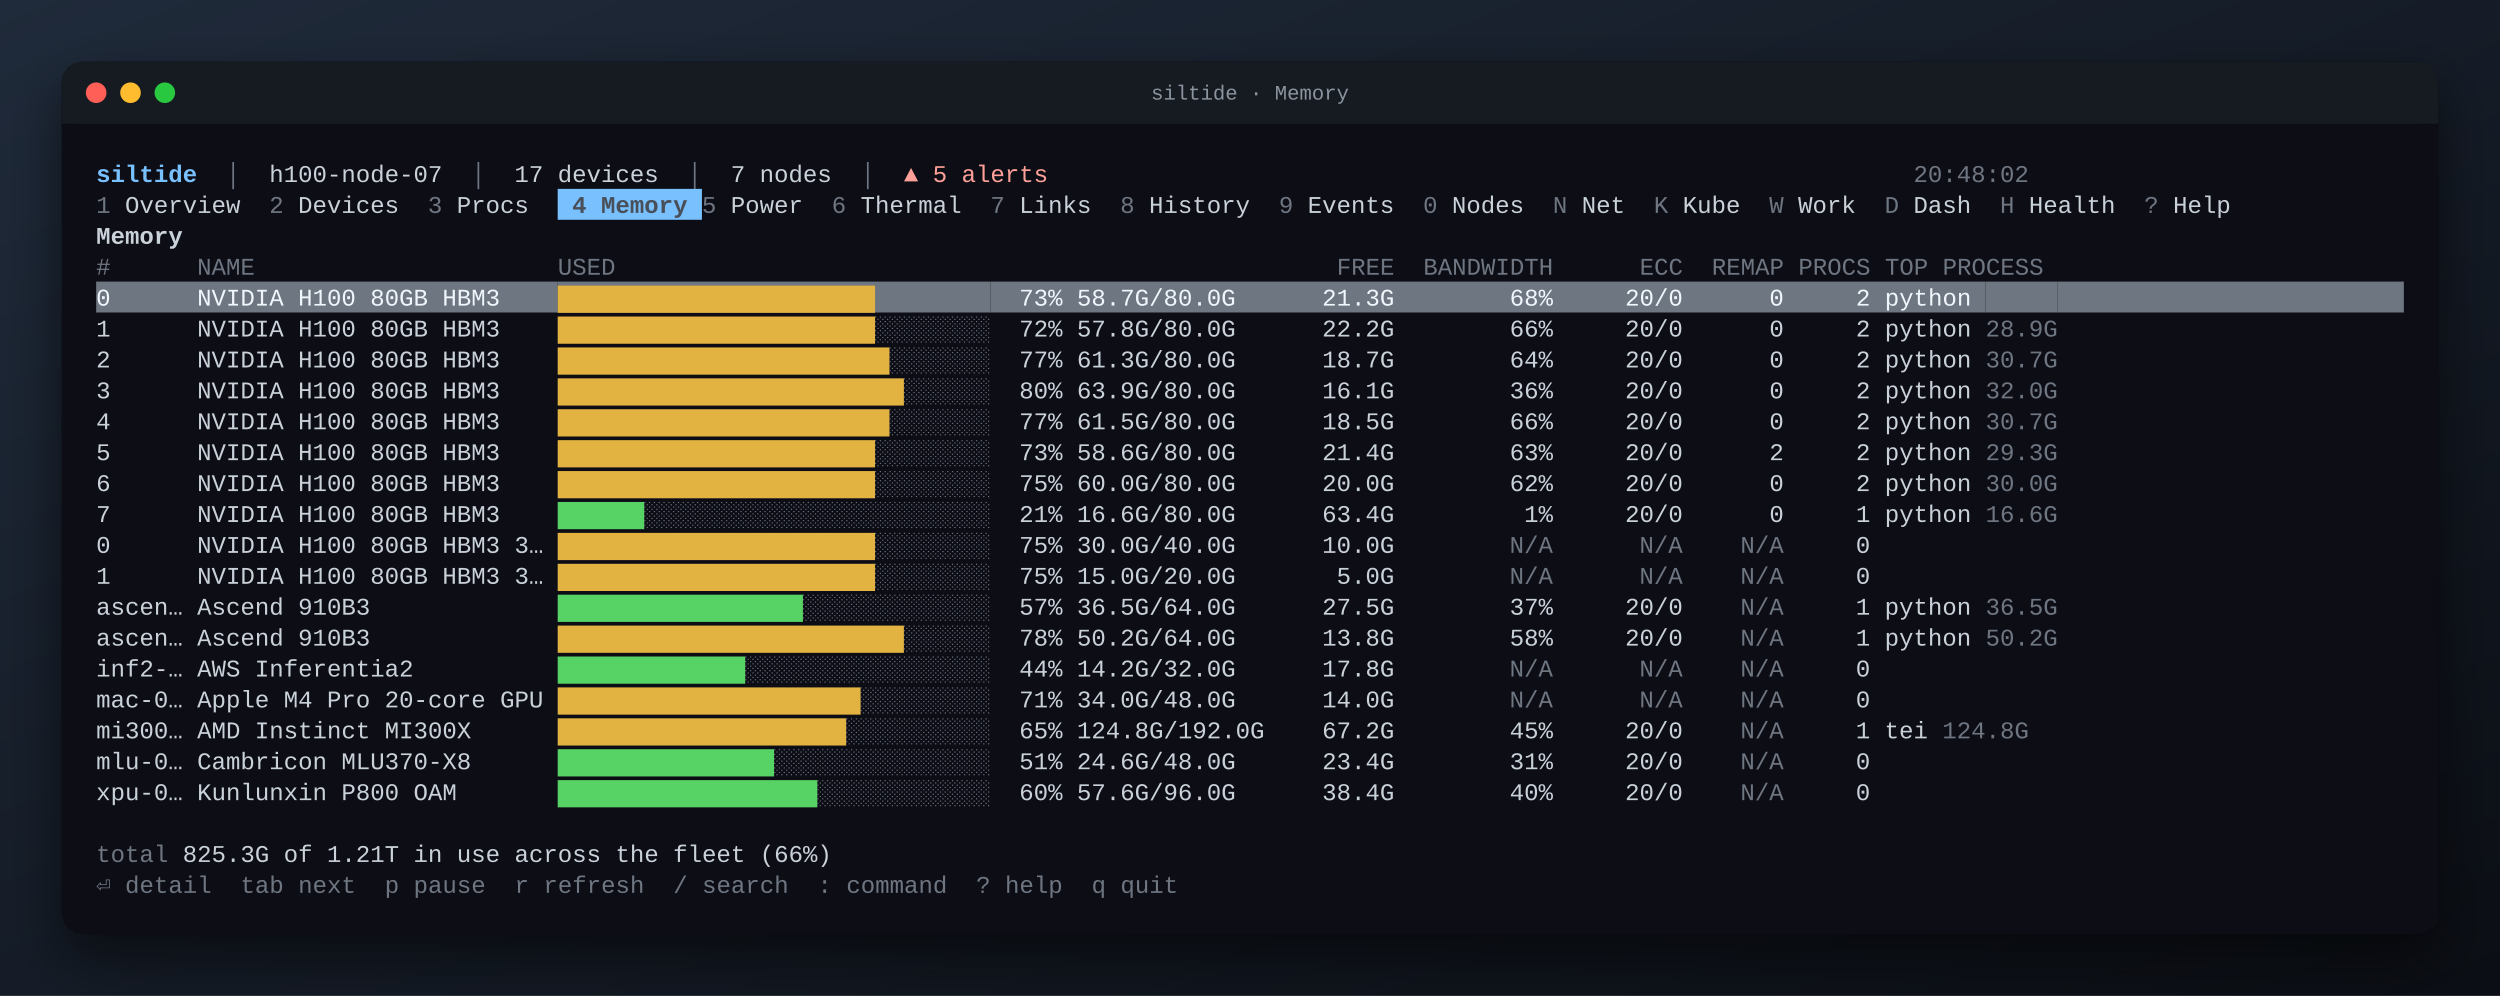
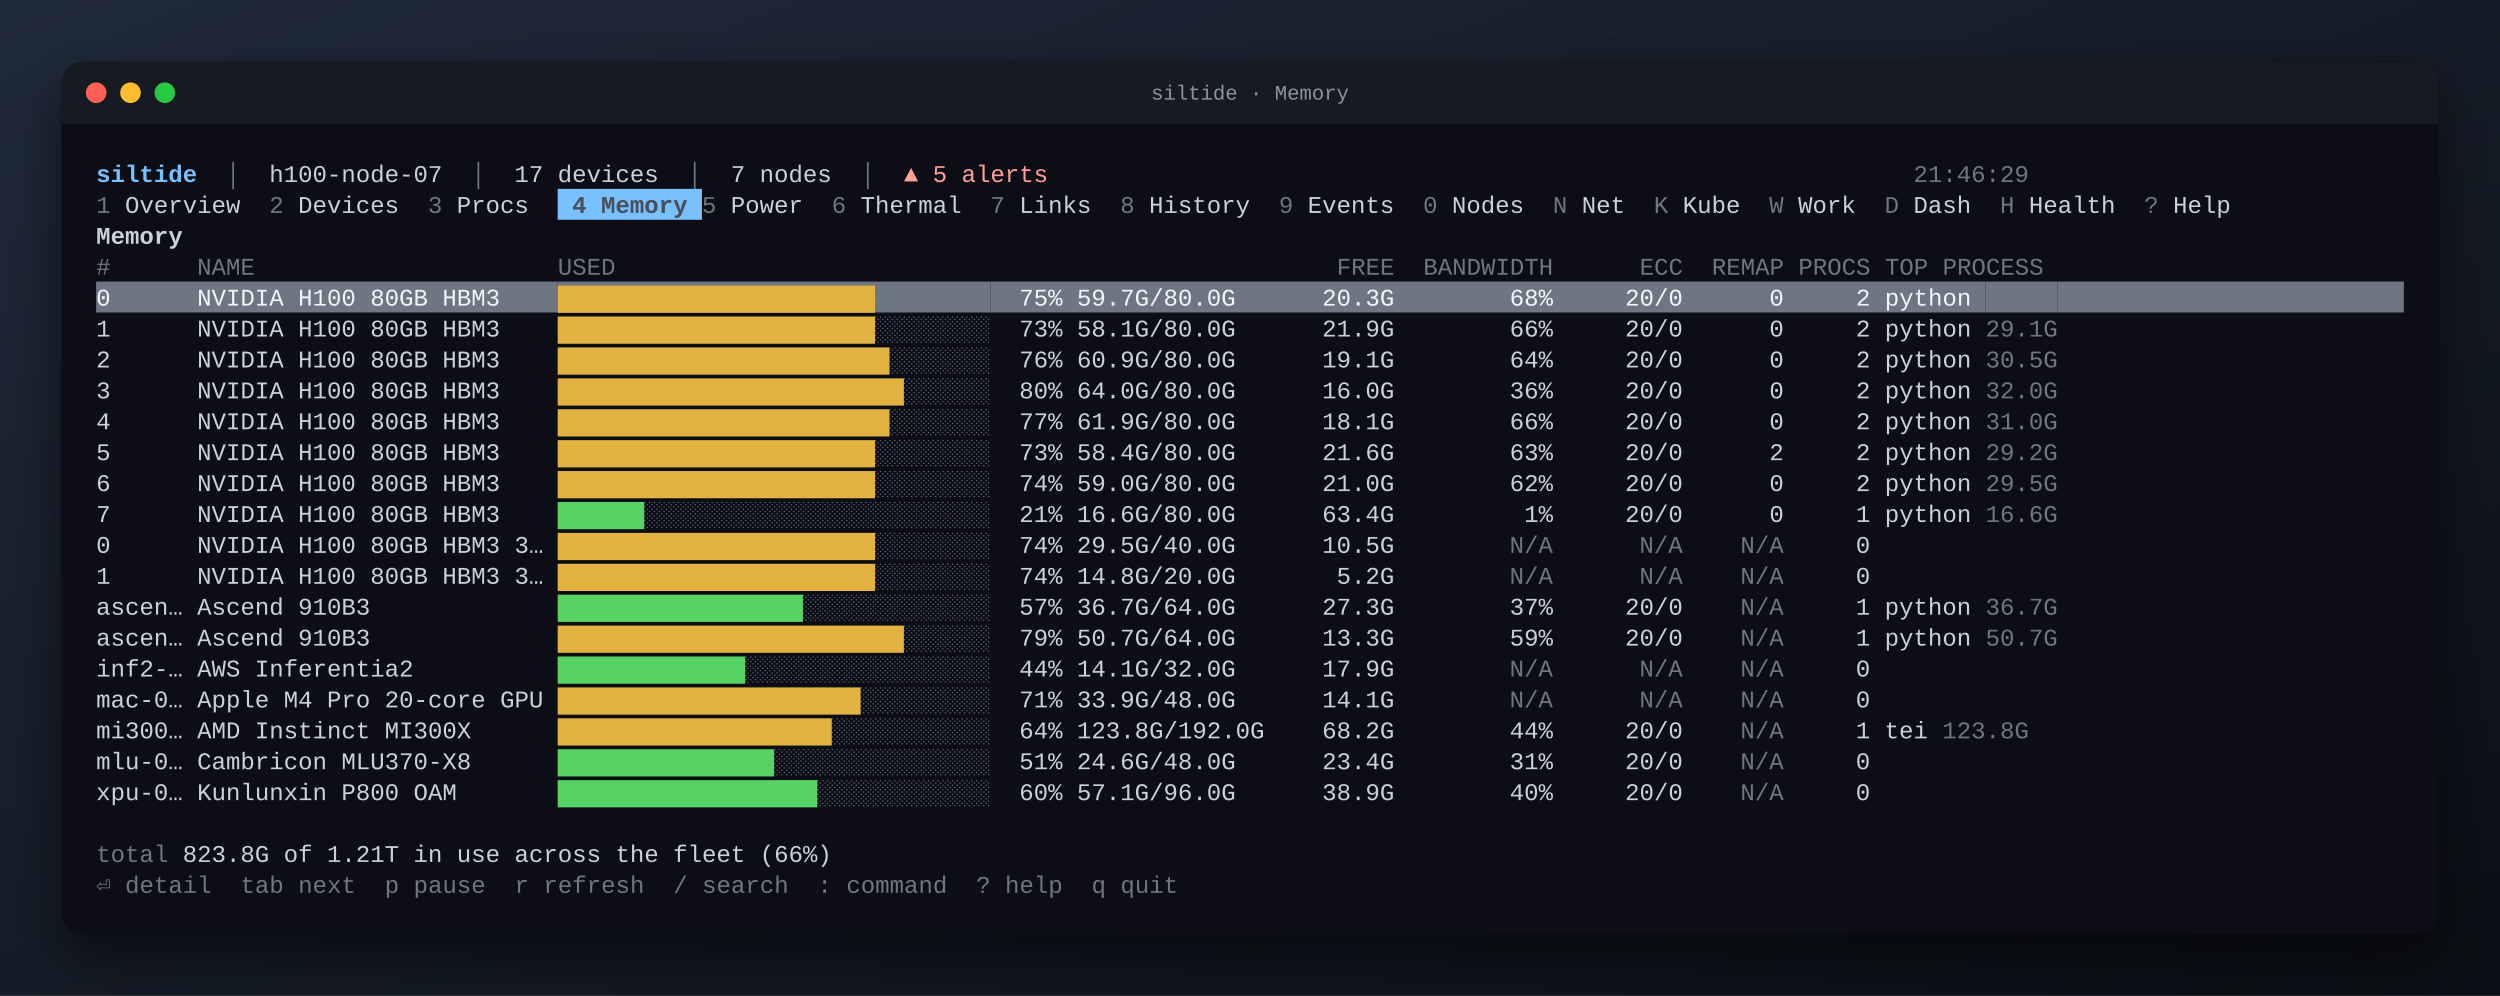
<svg xmlns="http://www.w3.org/2000/svg" width="1456" height="580" viewBox="0 0 1456 580" font-family="JetBrains Mono, SFMono-Regular, Menlo, Consolas, Liberation Mono, monospace" font-size="14">
  <defs>
    <linearGradient id="desk" x1="0" y1="0" x2="1" y2="1">
      <stop offset="0" stop-color="#1f2a3a" />
      <stop offset="1" stop-color="#0b0e14" />
    </linearGradient>
    <filter id="shadow" x="-10%" y="-10%" width="120%" height="130%">
      <feDropShadow dx="0" dy="14" stdDeviation="16" flood-color="#000" flood-opacity="0.55" />
    </filter>
  </defs>
  <rect width="100%" height="100%" fill="url(#desk)" />
  <rect x="36" y="36" width="1384" height="508" rx="12" fill="#0d1117" filter="url(#shadow)" />
  <rect x="36" y="36" width="1384" height="36" rx="12" fill="#161b22" />
  <rect x="36" y="60" width="1384" height="12" fill="#161b22" />
  <circle cx="56" cy="54" r="6" fill="#ff5f57" />
  <circle cx="76" cy="54" r="6" fill="#febc2e" />
  <circle cx="96" cy="54" r="6" fill="#28c840" />
  <text x="50%" y="58" text-anchor="middle" fill="#8b949e" font-size="12">siltide · Memory</text>
  <g xml:space="preserve" transform="translate(36 36)">
    <text y="70.0" fill="#c9d1d9" xml:space="preserve" style="white-space:pre">
      <tspan x="20.0" fill="#79c0ff" font-weight="bold">siltide</tspan>
      <tspan x="78.8" fill="#6e7681">  │  </tspan>
      <tspan x="120.8">h100-node-07</tspan>
      <tspan x="221.6" fill="#6e7681">  │  </tspan>
      <tspan x="263.6">17 devices</tspan>
      <tspan x="347.6" fill="#6e7681">  │  </tspan>
      <tspan x="389.6">7 nodes</tspan>
      <tspan x="448.4" fill="#6e7681">  │  </tspan>
      <tspan x="490.4" fill="#ffa198">▲ 5 alerts</tspan>
-       <tspan x="1078.4" fill="#6e7681">20:48:02                         </tspan>
+       <tspan x="1078.4" fill="#6e7681">21:46:29                         </tspan>
    </text>
    <rect x="288.8" y="74.0" width="84.0" height="18.0" fill="#79c0ff" />
    <text y="88.0" fill="#c9d1d9" xml:space="preserve" style="white-space:pre">
      <tspan x="20.0" fill="#6e7681">1</tspan>
      <tspan x="28.4"> Overview  </tspan>
      <tspan x="120.8" fill="#6e7681">2</tspan>
      <tspan x="129.2"> Devices  </tspan>
      <tspan x="213.2" fill="#6e7681">3</tspan>
      <tspan x="221.6"> Procs  </tspan>
      <tspan x="288.8" fill="#484f58" font-weight="bold"> 4 Memory </tspan>
      <tspan x="372.8" fill="#6e7681">5</tspan>
      <tspan x="381.2"> Power  </tspan>
      <tspan x="448.4" fill="#6e7681">6</tspan>
      <tspan x="456.8"> Thermal  </tspan>
      <tspan x="540.8" fill="#6e7681">7</tspan>
      <tspan x="549.2"> Links  </tspan>
      <tspan x="616.4" fill="#6e7681">8</tspan>
      <tspan x="624.8"> History  </tspan>
      <tspan x="708.8" fill="#6e7681">9</tspan>
      <tspan x="717.2"> Events  </tspan>
      <tspan x="792.8" fill="#6e7681">0</tspan>
      <tspan x="801.2"> Nodes  </tspan>
      <tspan x="868.4" fill="#6e7681">N</tspan>
      <tspan x="876.8"> Net  </tspan>
      <tspan x="927.2" fill="#6e7681">K</tspan>
      <tspan x="935.6"> Kube  </tspan>
      <tspan x="994.4" fill="#6e7681">W</tspan>
      <tspan x="1002.8"> Work  </tspan>
      <tspan x="1061.6" fill="#6e7681">D</tspan>
      <tspan x="1070.0"> Dash  </tspan>
      <tspan x="1128.8" fill="#6e7681">H</tspan>
      <tspan x="1137.2"> Health  </tspan>
      <tspan x="1212.8" fill="#6e7681">?</tspan>
      <tspan x="1221.2"> Help  </tspan>
    </text>
    <text y="106.0" fill="#c9d1d9" xml:space="preserve" style="white-space:pre">
      <tspan x="20.0" font-weight="bold">Memory</tspan>
    </text>
    <text y="124.0" fill="#c9d1d9" xml:space="preserve" style="white-space:pre">
      <tspan x="20.0" fill="#6e7681">#      NAME                     USED                                                  FREE  BANDWIDTH      ECC  REMAP PROCS TOP PROCESS                   </tspan>
    </text>
    <rect x="20.0" y="128.0" width="268.8" height="18.0" fill="#6e7681" />
    <rect x="288.8" y="128.0" width="184.8" height="18.0" fill="#6e7681" />
    <rect x="473.6" y="128.0" width="67.2" height="18.0" fill="#6e7681" />
    <rect x="540.8" y="128.0" width="579.6" height="18.0" fill="#6e7681" />
    <rect x="1120.4" y="128.0" width="42.0" height="18.0" fill="#6e7681" />
    <rect x="1162.4" y="128.0" width="201.6" height="18.0" fill="#6e7681" />
    <text y="142.0" fill="#c9d1d9" xml:space="preserve" style="white-space:pre">
      <tspan x="20.0" fill="#f0f6fc">0      NVIDIA H100 80GB HBM3    </tspan>
      <tspan x="288.8" fill="#e3b341">██████████████████████</tspan>
      <tspan x="473.6" fill="#6e7681">░░░░░░░░</tspan>
-       <tspan x="540.8" fill="#f0f6fc">  73% 58.7G/80.0G      21.3G        68%     20/0      0     2 python </tspan>
-       <tspan x="1120.4" fill="#6e7681">29.4G</tspan>
+       <tspan x="540.8" fill="#f0f6fc">  75% 59.7G/80.0G      20.3G        68%     20/0      0     2 python </tspan>
+       <tspan x="1120.4" fill="#6e7681">29.8G</tspan>
    </text>
    <text y="160.0" fill="#c9d1d9" xml:space="preserve" style="white-space:pre">
      <tspan x="20.0">1      NVIDIA H100 80GB HBM3    </tspan>
      <tspan x="288.8" fill="#e3b341">██████████████████████</tspan>
      <tspan x="473.6" fill="#6e7681">░░░░░░░░</tspan>
-       <tspan x="540.8">  72% 57.8G/80.0G      22.2G        66%     20/0      0     2 python </tspan>
-       <tspan x="1120.4" fill="#6e7681">28.9G</tspan>
+       <tspan x="540.8">  73% 58.1G/80.0G      21.9G        66%     20/0      0     2 python </tspan>
+       <tspan x="1120.4" fill="#6e7681">29.1G</tspan>
    </text>
    <text y="178.0" fill="#c9d1d9" xml:space="preserve" style="white-space:pre">
      <tspan x="20.0">2      NVIDIA H100 80GB HBM3    </tspan>
      <tspan x="288.8" fill="#e3b341">███████████████████████</tspan>
      <tspan x="482.0" fill="#6e7681">░░░░░░░</tspan>
-       <tspan x="540.8">  77% 61.3G/80.0G      18.7G        64%     20/0      0     2 python </tspan>
-       <tspan x="1120.4" fill="#6e7681">30.7G</tspan>
+       <tspan x="540.8">  76% 60.9G/80.0G      19.1G        64%     20/0      0     2 python </tspan>
+       <tspan x="1120.4" fill="#6e7681">30.5G</tspan>
    </text>
    <text y="196.0" fill="#c9d1d9" xml:space="preserve" style="white-space:pre">
      <tspan x="20.0">3      NVIDIA H100 80GB HBM3    </tspan>
      <tspan x="288.8" fill="#e3b341">████████████████████████</tspan>
      <tspan x="490.4" fill="#6e7681">░░░░░░</tspan>
-       <tspan x="540.8">  80% 63.9G/80.0G      16.1G        36%     20/0      0     2 python </tspan>
+       <tspan x="540.8">  80% 64.0G/80.0G      16.0G        36%     20/0      0     2 python </tspan>
      <tspan x="1120.4" fill="#6e7681">32.0G</tspan>
    </text>
    <text y="214.0" fill="#c9d1d9" xml:space="preserve" style="white-space:pre">
      <tspan x="20.0">4      NVIDIA H100 80GB HBM3    </tspan>
      <tspan x="288.8" fill="#e3b341">███████████████████████</tspan>
      <tspan x="482.0" fill="#6e7681">░░░░░░░</tspan>
-       <tspan x="540.8">  77% 61.5G/80.0G      18.5G        66%     20/0      0     2 python </tspan>
-       <tspan x="1120.4" fill="#6e7681">30.7G</tspan>
+       <tspan x="540.8">  77% 61.9G/80.0G      18.1G        66%     20/0      0     2 python </tspan>
+       <tspan x="1120.4" fill="#6e7681">31.0G</tspan>
    </text>
    <text y="232.0" fill="#c9d1d9" xml:space="preserve" style="white-space:pre">
      <tspan x="20.0">5      NVIDIA H100 80GB HBM3    </tspan>
      <tspan x="288.8" fill="#e3b341">██████████████████████</tspan>
      <tspan x="473.6" fill="#6e7681">░░░░░░░░</tspan>
-       <tspan x="540.8">  73% 58.6G/80.0G      21.4G        63%     20/0      2     2 python </tspan>
-       <tspan x="1120.4" fill="#6e7681">29.3G</tspan>
+       <tspan x="540.8">  73% 58.4G/80.0G      21.6G        63%     20/0      2     2 python </tspan>
+       <tspan x="1120.4" fill="#6e7681">29.2G</tspan>
    </text>
    <text y="250.0" fill="#c9d1d9" xml:space="preserve" style="white-space:pre">
      <tspan x="20.0">6      NVIDIA H100 80GB HBM3    </tspan>
      <tspan x="288.8" fill="#e3b341">██████████████████████</tspan>
      <tspan x="473.6" fill="#6e7681">░░░░░░░░</tspan>
-       <tspan x="540.8">  75% 60.0G/80.0G      20.0G        62%     20/0      0     2 python </tspan>
-       <tspan x="1120.4" fill="#6e7681">30.0G</tspan>
+       <tspan x="540.8">  74% 59.0G/80.0G      21.0G        62%     20/0      0     2 python </tspan>
+       <tspan x="1120.4" fill="#6e7681">29.5G</tspan>
    </text>
    <text y="268.0" fill="#c9d1d9" xml:space="preserve" style="white-space:pre">
      <tspan x="20.0">7      NVIDIA H100 80GB HBM3    </tspan>
      <tspan x="288.8" fill="#56d364">██████</tspan>
      <tspan x="339.2" fill="#6e7681">░░░░░░░░░░░░░░░░░░░░░░░░</tspan>
      <tspan x="540.8">  21% 16.6G/80.0G      63.4G         1%     20/0      0     1 python </tspan>
      <tspan x="1120.4" fill="#6e7681">16.6G</tspan>
    </text>
    <text y="286.0" fill="#c9d1d9" xml:space="preserve" style="white-space:pre">
      <tspan x="20.0">0      NVIDIA H100 80GB HBM3 3… </tspan>
      <tspan x="288.8" fill="#e3b341">██████████████████████</tspan>
      <tspan x="473.6" fill="#6e7681">░░░░░░░░</tspan>
-       <tspan x="540.8">  75% 30.0G/40.0G      10.0G        </tspan>
+       <tspan x="540.8">  74% 29.5G/40.0G      10.5G        </tspan>
      <tspan x="843.2" fill="#6e7681">N/A</tspan>
      <tspan x="918.8" fill="#6e7681">N/A</tspan>
      <tspan x="977.6" fill="#6e7681">N/A</tspan>
      <tspan x="1002.8">     0                               </tspan>
    </text>
    <text y="304.0" fill="#c9d1d9" xml:space="preserve" style="white-space:pre">
      <tspan x="20.0">1      NVIDIA H100 80GB HBM3 3… </tspan>
      <tspan x="288.8" fill="#e3b341">██████████████████████</tspan>
      <tspan x="473.6" fill="#6e7681">░░░░░░░░</tspan>
-       <tspan x="540.8">  75% 15.0G/20.0G       5.0G        </tspan>
+       <tspan x="540.8">  74% 14.8G/20.0G       5.2G        </tspan>
      <tspan x="843.2" fill="#6e7681">N/A</tspan>
      <tspan x="918.8" fill="#6e7681">N/A</tspan>
      <tspan x="977.6" fill="#6e7681">N/A</tspan>
      <tspan x="1002.8">     0                               </tspan>
    </text>
    <text y="322.0" fill="#c9d1d9" xml:space="preserve" style="white-space:pre">
      <tspan x="20.0">ascen… Ascend 910B3             </tspan>
      <tspan x="288.8" fill="#56d364">█████████████████</tspan>
      <tspan x="431.6" fill="#6e7681">░░░░░░░░░░░░░</tspan>
-       <tspan x="540.8">  57% 36.5G/64.0G      27.5G        37%     20/0    </tspan>
+       <tspan x="540.8">  57% 36.7G/64.0G      27.3G        37%     20/0    </tspan>
      <tspan x="977.6" fill="#6e7681">N/A</tspan>
      <tspan x="1002.8">     1 python </tspan>
-       <tspan x="1120.4" fill="#6e7681">36.5G</tspan>
+       <tspan x="1120.4" fill="#6e7681">36.7G</tspan>
    </text>
    <text y="340.0" fill="#c9d1d9" xml:space="preserve" style="white-space:pre">
      <tspan x="20.0">ascen… Ascend 910B3             </tspan>
      <tspan x="288.8" fill="#e3b341">████████████████████████</tspan>
      <tspan x="490.4" fill="#6e7681">░░░░░░</tspan>
-       <tspan x="540.8">  78% 50.2G/64.0G      13.8G        58%     20/0    </tspan>
+       <tspan x="540.8">  79% 50.7G/64.0G      13.3G        59%     20/0    </tspan>
      <tspan x="977.6" fill="#6e7681">N/A</tspan>
      <tspan x="1002.8">     1 python </tspan>
-       <tspan x="1120.4" fill="#6e7681">50.2G</tspan>
+       <tspan x="1120.4" fill="#6e7681">50.7G</tspan>
    </text>
    <text y="358.0" fill="#c9d1d9" xml:space="preserve" style="white-space:pre">
      <tspan x="20.0">inf2-… AWS Inferentia2          </tspan>
      <tspan x="288.8" fill="#56d364">█████████████</tspan>
      <tspan x="398.0" fill="#6e7681">░░░░░░░░░░░░░░░░░</tspan>
-       <tspan x="540.8">  44% 14.2G/32.0G      17.8G        </tspan>
+       <tspan x="540.8">  44% 14.1G/32.0G      17.9G        </tspan>
      <tspan x="843.2" fill="#6e7681">N/A</tspan>
      <tspan x="918.8" fill="#6e7681">N/A</tspan>
      <tspan x="977.6" fill="#6e7681">N/A</tspan>
      <tspan x="1002.8">     0                               </tspan>
    </text>
    <text y="376.0" fill="#c9d1d9" xml:space="preserve" style="white-space:pre">
      <tspan x="20.0">mac-0… Apple M4 Pro 20-core GPU </tspan>
      <tspan x="288.8" fill="#e3b341">█████████████████████</tspan>
      <tspan x="465.2" fill="#6e7681">░░░░░░░░░</tspan>
-       <tspan x="540.8">  71% 34.0G/48.0G      14.0G        </tspan>
+       <tspan x="540.8">  71% 33.9G/48.0G      14.1G        </tspan>
      <tspan x="843.2" fill="#6e7681">N/A</tspan>
      <tspan x="918.8" fill="#6e7681">N/A</tspan>
      <tspan x="977.6" fill="#6e7681">N/A</tspan>
      <tspan x="1002.8">     0                               </tspan>
    </text>
    <text y="394.0" fill="#c9d1d9" xml:space="preserve" style="white-space:pre">
      <tspan x="20.0">mi300… AMD Instinct MI300X      </tspan>
-       <tspan x="288.8" fill="#e3b341">████████████████████</tspan>
-       <tspan x="456.8" fill="#6e7681">░░░░░░░░░░</tspan>
-       <tspan x="540.8">  65% 124.8G/192.0G    67.2G        45%     20/0    </tspan>
+       <tspan x="288.8" fill="#e3b341">███████████████████</tspan>
+       <tspan x="448.4" fill="#6e7681">░░░░░░░░░░░</tspan>
+       <tspan x="540.8">  64% 123.8G/192.0G    68.2G        44%     20/0    </tspan>
      <tspan x="977.6" fill="#6e7681">N/A</tspan>
      <tspan x="1002.8">     1 tei </tspan>
-       <tspan x="1095.2" fill="#6e7681">124.8G</tspan>
+       <tspan x="1095.2" fill="#6e7681">123.8G</tspan>
    </text>
    <text y="412.0" fill="#c9d1d9" xml:space="preserve" style="white-space:pre">
      <tspan x="20.0">mlu-0… Cambricon MLU370-X8      </tspan>
      <tspan x="288.8" fill="#56d364">███████████████</tspan>
      <tspan x="414.8" fill="#6e7681">░░░░░░░░░░░░░░░</tspan>
      <tspan x="540.8">  51% 24.6G/48.0G      23.4G        31%     20/0    </tspan>
      <tspan x="977.6" fill="#6e7681">N/A</tspan>
      <tspan x="1002.8">     0                               </tspan>
    </text>
    <text y="430.0" fill="#c9d1d9" xml:space="preserve" style="white-space:pre">
      <tspan x="20.0">xpu-0… Kunlunxin P800 OAM       </tspan>
      <tspan x="288.8" fill="#56d364">██████████████████</tspan>
      <tspan x="440.0" fill="#6e7681">░░░░░░░░░░░░</tspan>
-       <tspan x="540.8">  60% 57.6G/96.0G      38.4G        40%     20/0    </tspan>
+       <tspan x="540.8">  60% 57.1G/96.0G      38.9G        40%     20/0    </tspan>
      <tspan x="977.6" fill="#6e7681">N/A</tspan>
      <tspan x="1002.8">     0                               </tspan>
    </text>
    <text y="466.0" fill="#c9d1d9" xml:space="preserve" style="white-space:pre">
      <tspan x="20.0" fill="#6e7681">total</tspan>
-       <tspan x="62.0"> 825.3G of 1.21T in use across the fleet (66%)</tspan>
+       <tspan x="62.0"> 823.8G of 1.21T in use across the fleet (66%)</tspan>
    </text>
    <text y="484.0" fill="#c9d1d9" xml:space="preserve" style="white-space:pre">
      <tspan x="20.0" fill="#6e7681">⏎ detail  tab next  p pause  r refresh  / search  : command  ? help  q quit</tspan>
    </text>
  </g>
</svg>
